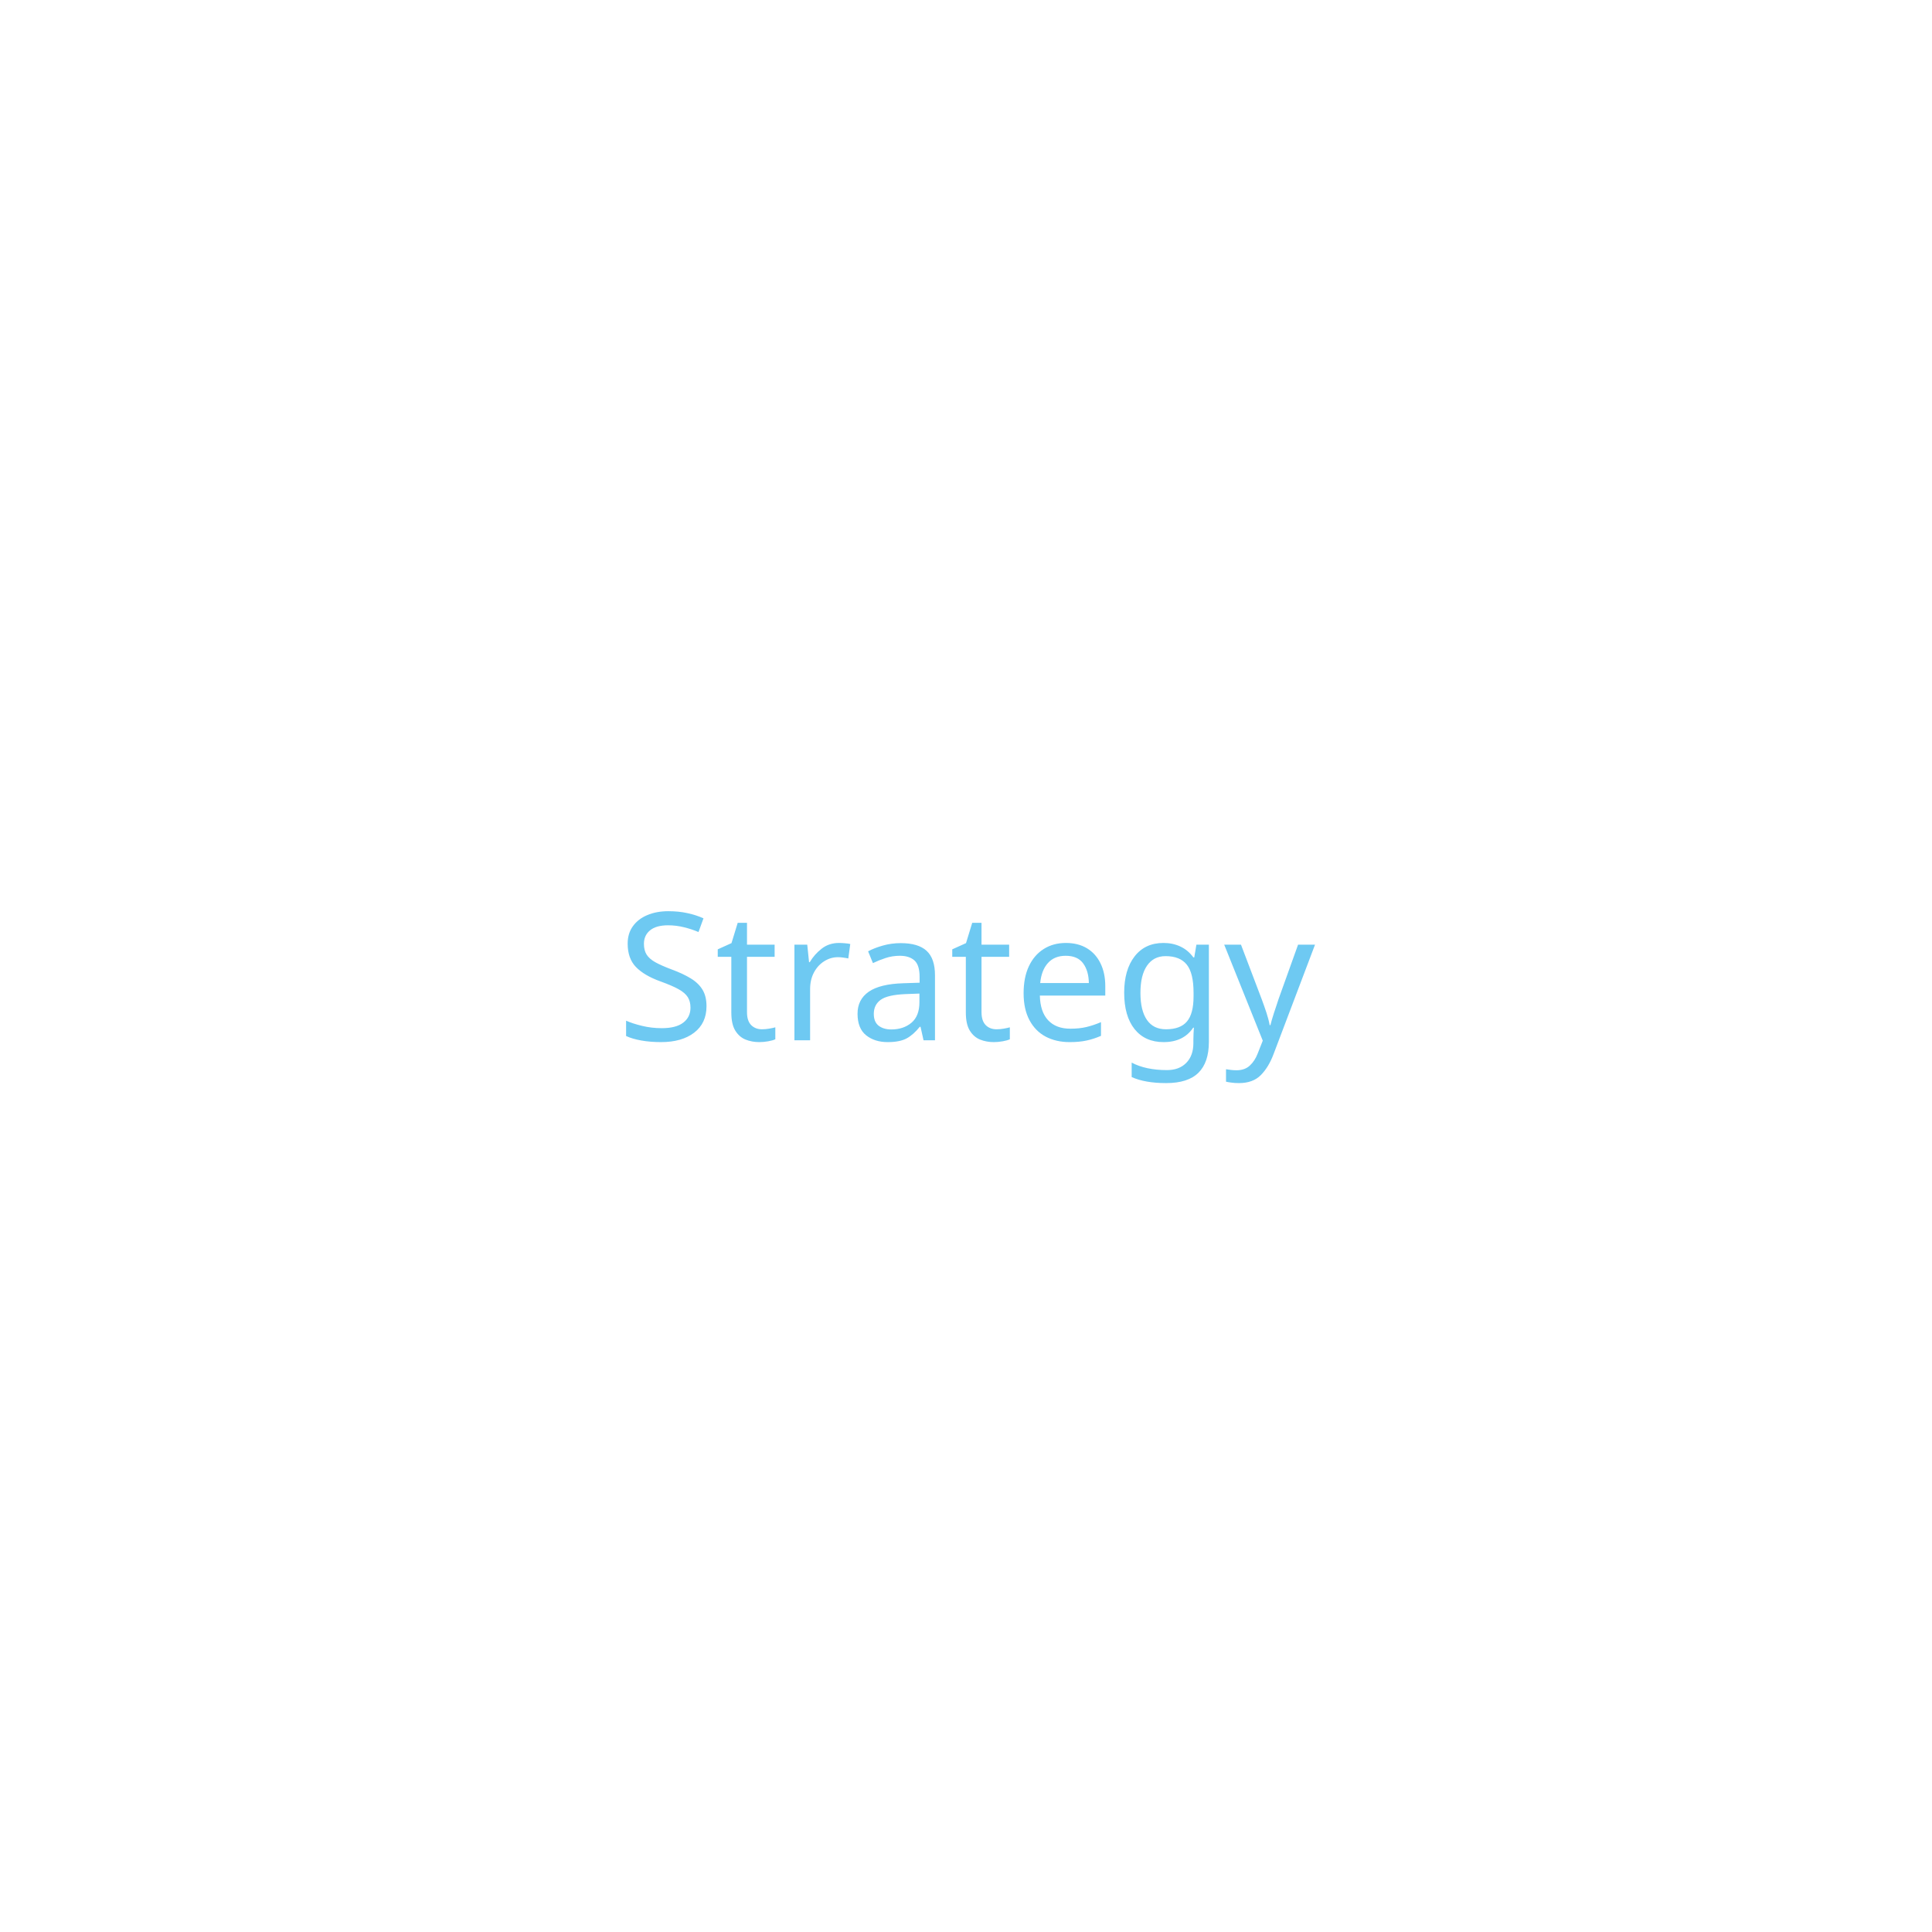
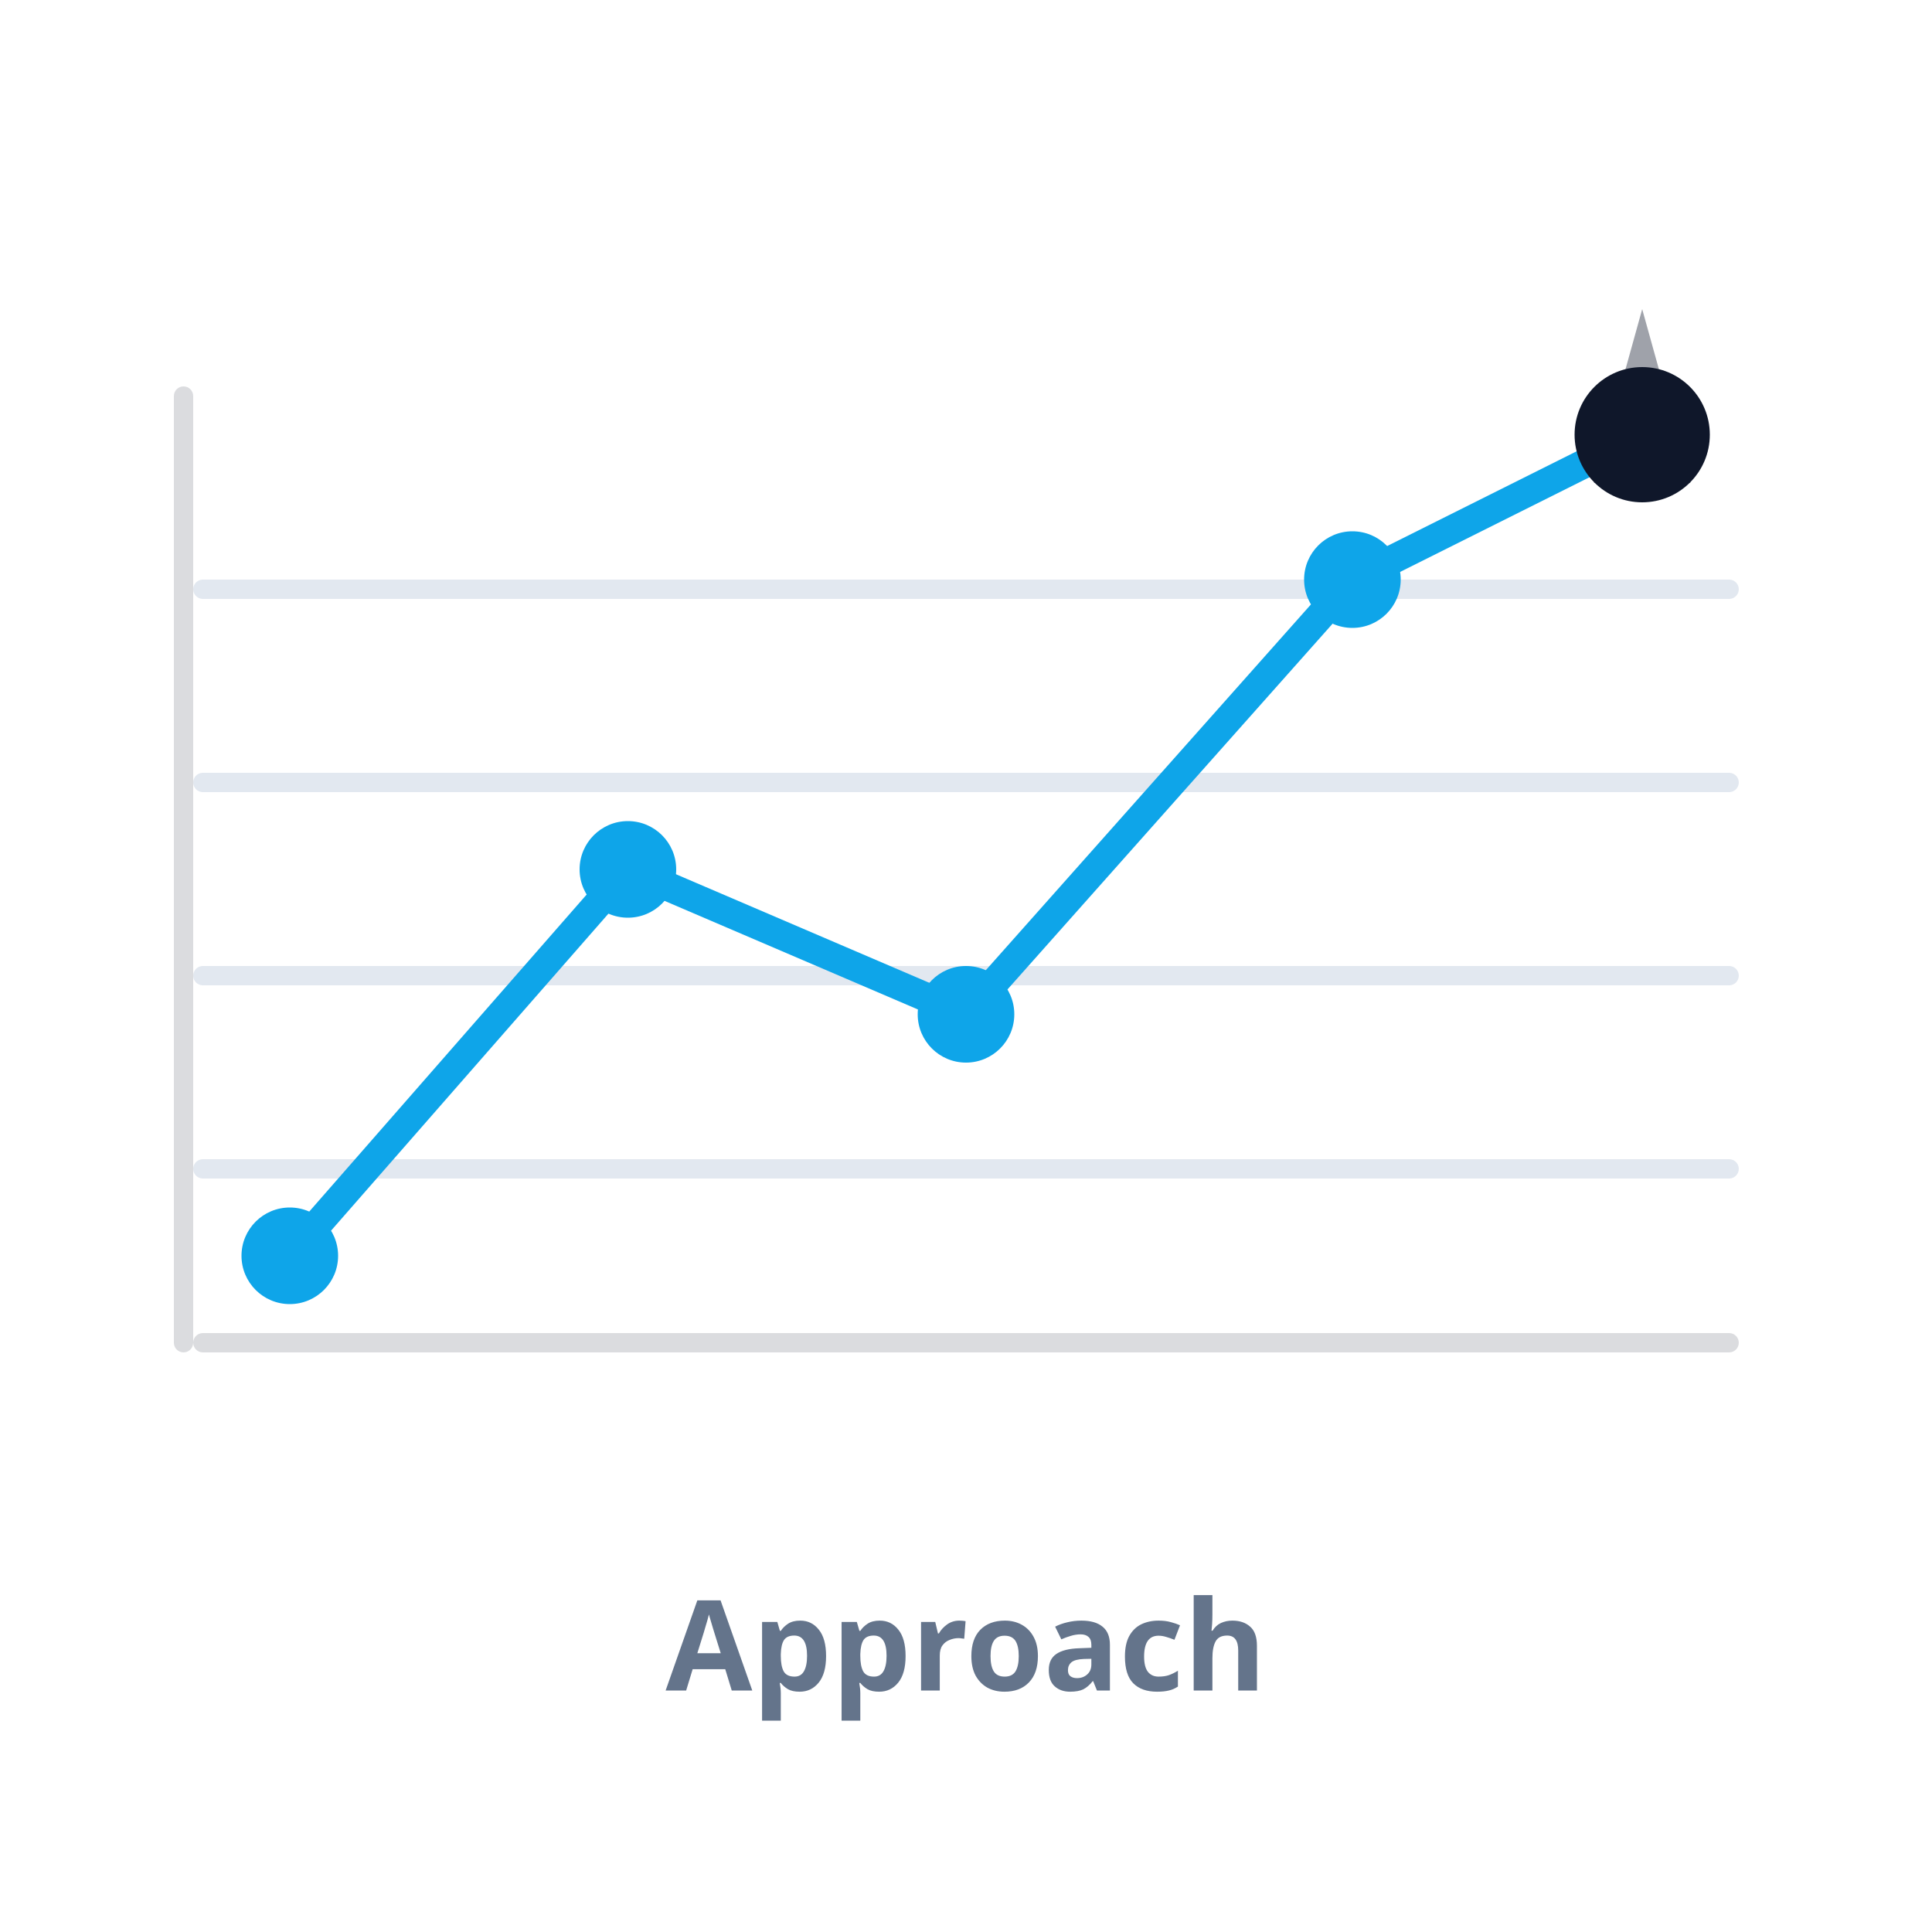
- <svg xmlns="http://www.w3.org/2000/svg" width="520" height="520" viewBox="0 0 520 520">
-   <defs>
-     <style>.cls-1,.cls-2,.cls-3{fill:#231f20;}.cls-1{opacity:0.1;}.cls-3,.cls-4{opacity:0.15;}</style>
-   </defs>
-   <g id="_148.Strategy">
-     <rect x="0" y="0" width="520" height="520" fill="none" />
-     <text x="260" y="280" text-anchor="middle" font-family="sans-serif" font-size="48" fill="#0EA5E9" opacity="0.6">Strategy</text>
-   </g>
+ <svg xmlns="http://www.w3.org/2000/svg" viewBox="0 0 200 200" width="200" height="200">
+   <rect x="20" y="120" width="160" height="2" rx="1" fill="#E2E8F0" />
+   <rect x="20" y="100" width="160" height="2" rx="1" fill="#E2E8F0" />
+   <rect x="20" y="80" width="160" height="2" rx="1" fill="#E2E8F0" />
+   <rect x="20" y="60" width="160" height="2" rx="1" fill="#E2E8F0" />
+   <polyline points="30,130 65,90 100,105 140,60 170,45" fill="none" stroke="#0EA5E9" stroke-width="3" stroke-linecap="round" stroke-linejoin="round" />
+   <circle cx="30" cy="130" r="5" fill="#0EA5E9" />
+   <circle cx="65" cy="90" r="5" fill="#0EA5E9" />
+   <circle cx="100" cy="105" r="5" fill="#0EA5E9" />
+   <circle cx="140" cy="60" r="5" fill="#0EA5E9" />
+   <circle cx="170" cy="45" r="7" fill="#0F172A" />
+   <rect x="20" y="138" width="160" height="2" rx="1" fill="#0F172A" opacity="0.15" />
+   <rect x="18" y="40" width="2" height="100" rx="1" fill="#0F172A" opacity="0.15" />
+   <polygon points="170,32 175,50 165,50" fill="#0F172A" opacity="0.4" />
+   <text x="100" y="175" text-anchor="middle" font-family="system-ui,sans-serif" font-size="13" font-weight="600" fill="#64748B">Approach</text>
</svg>
